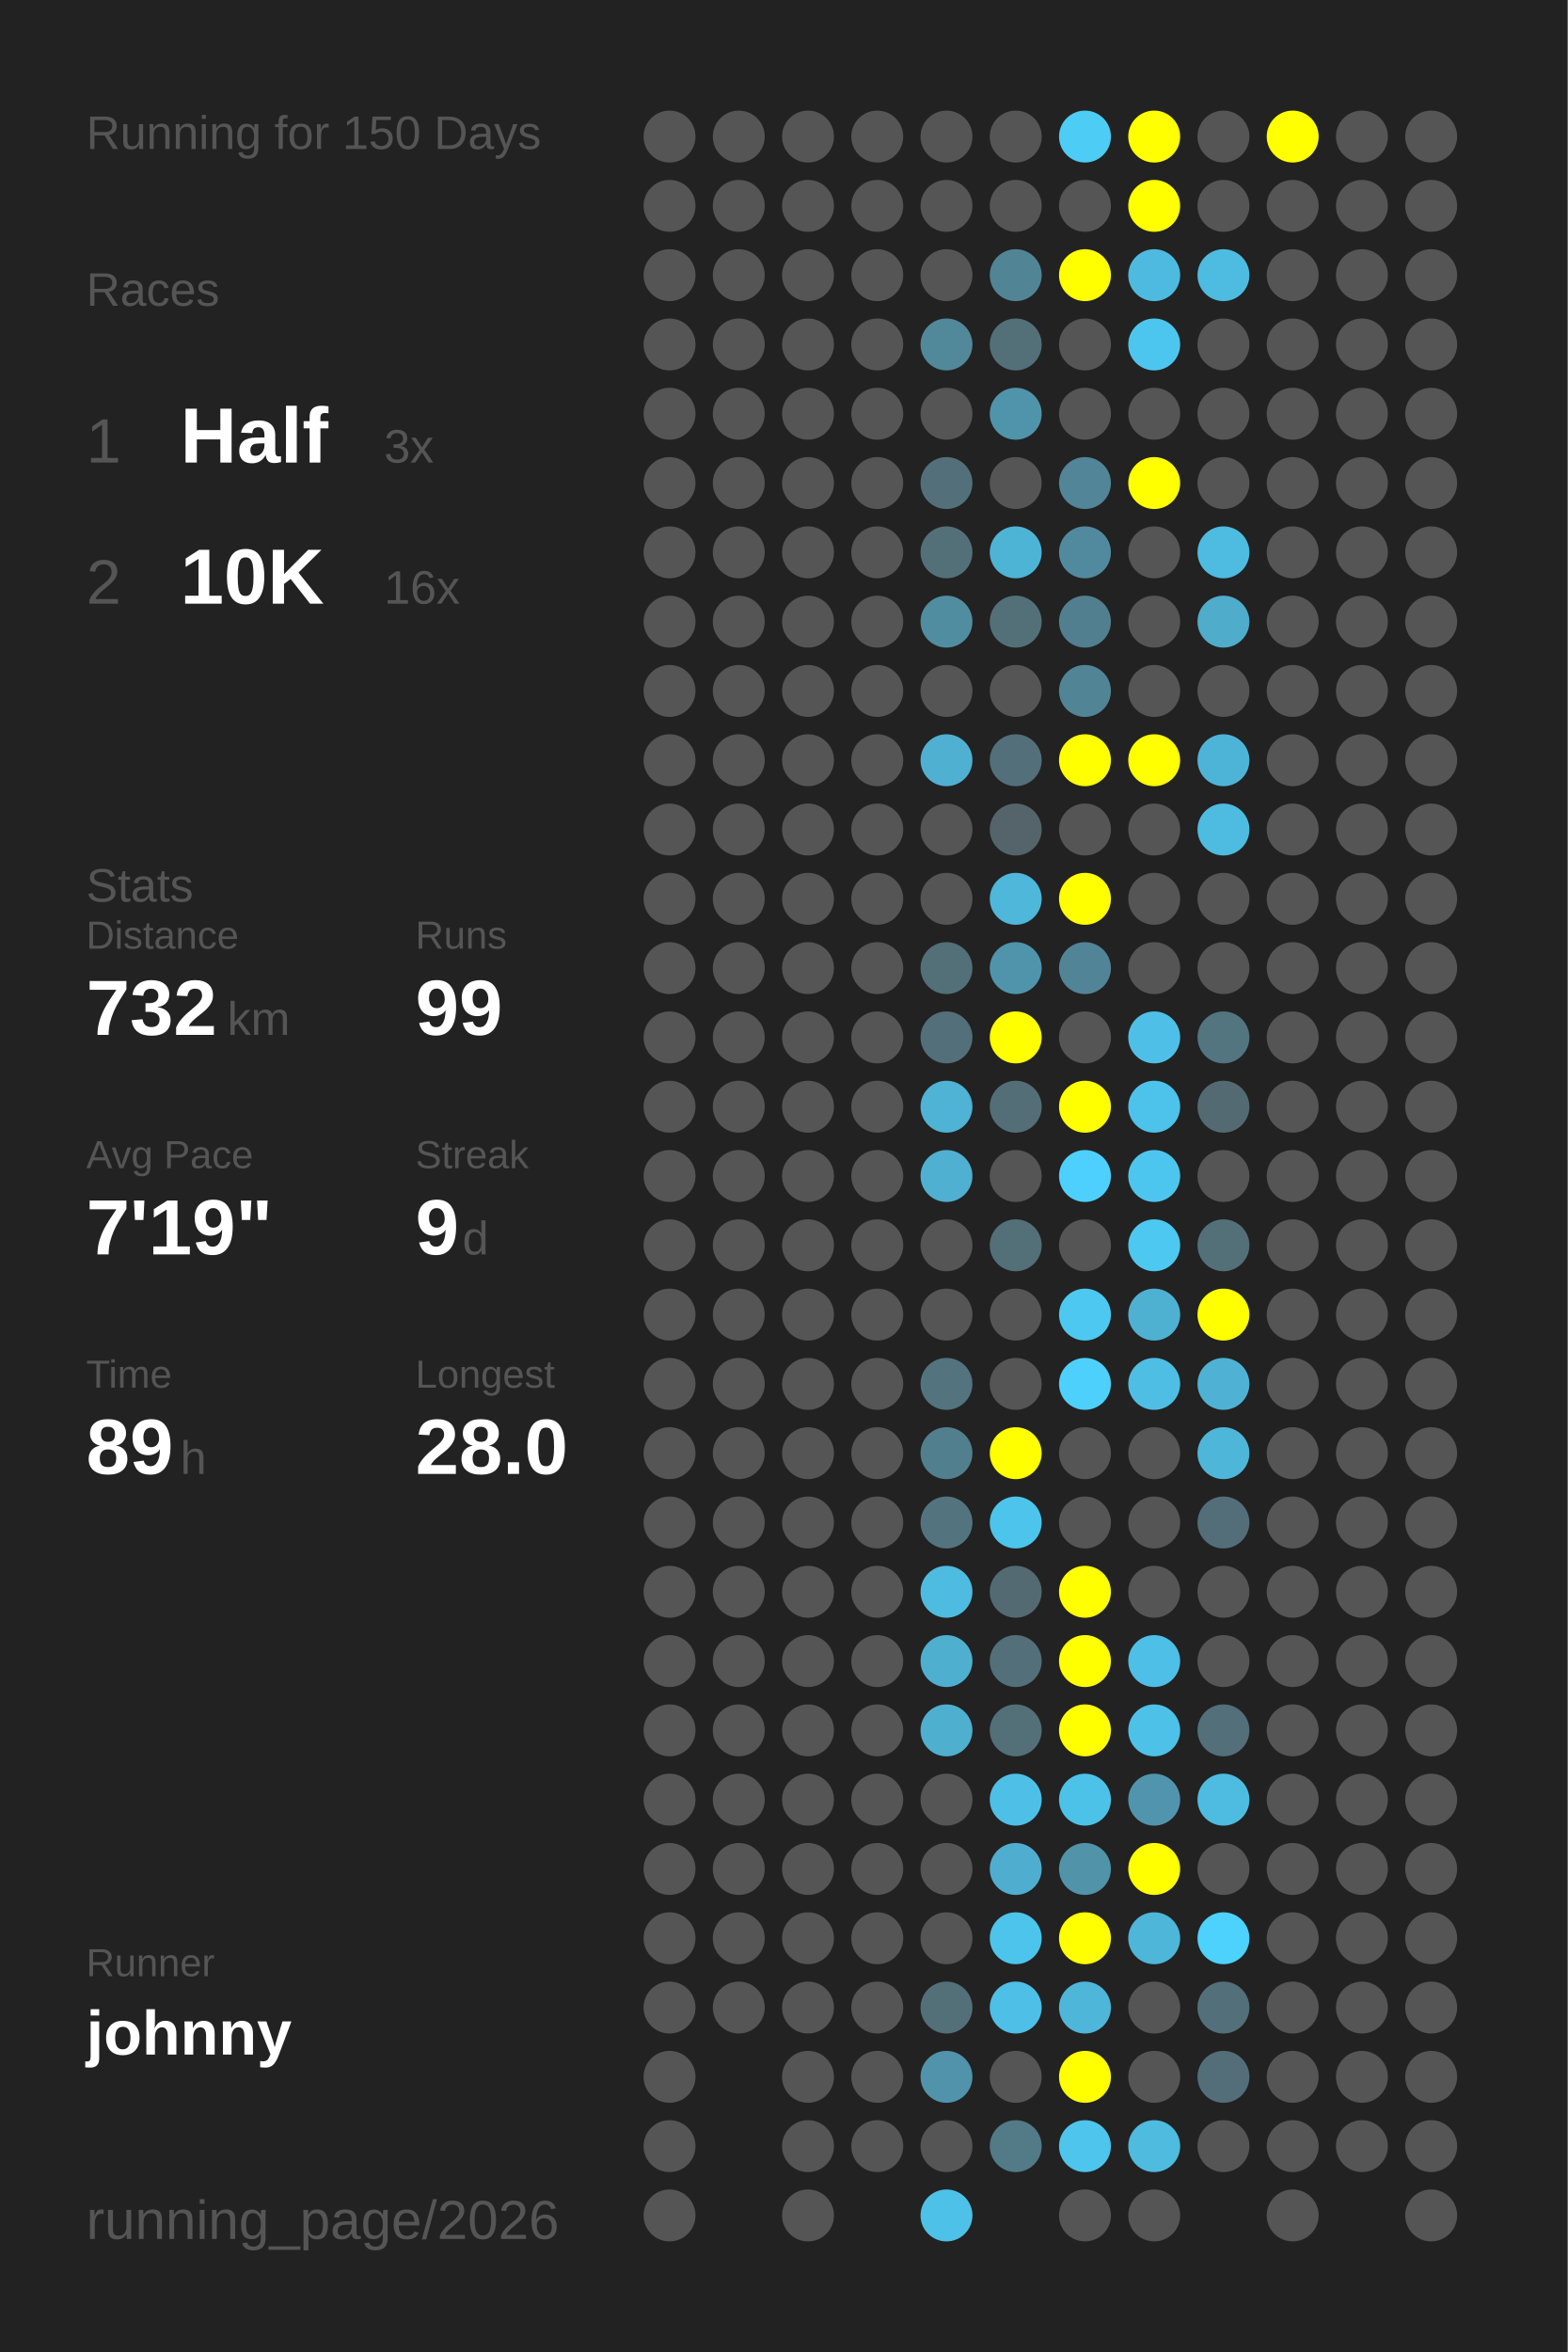
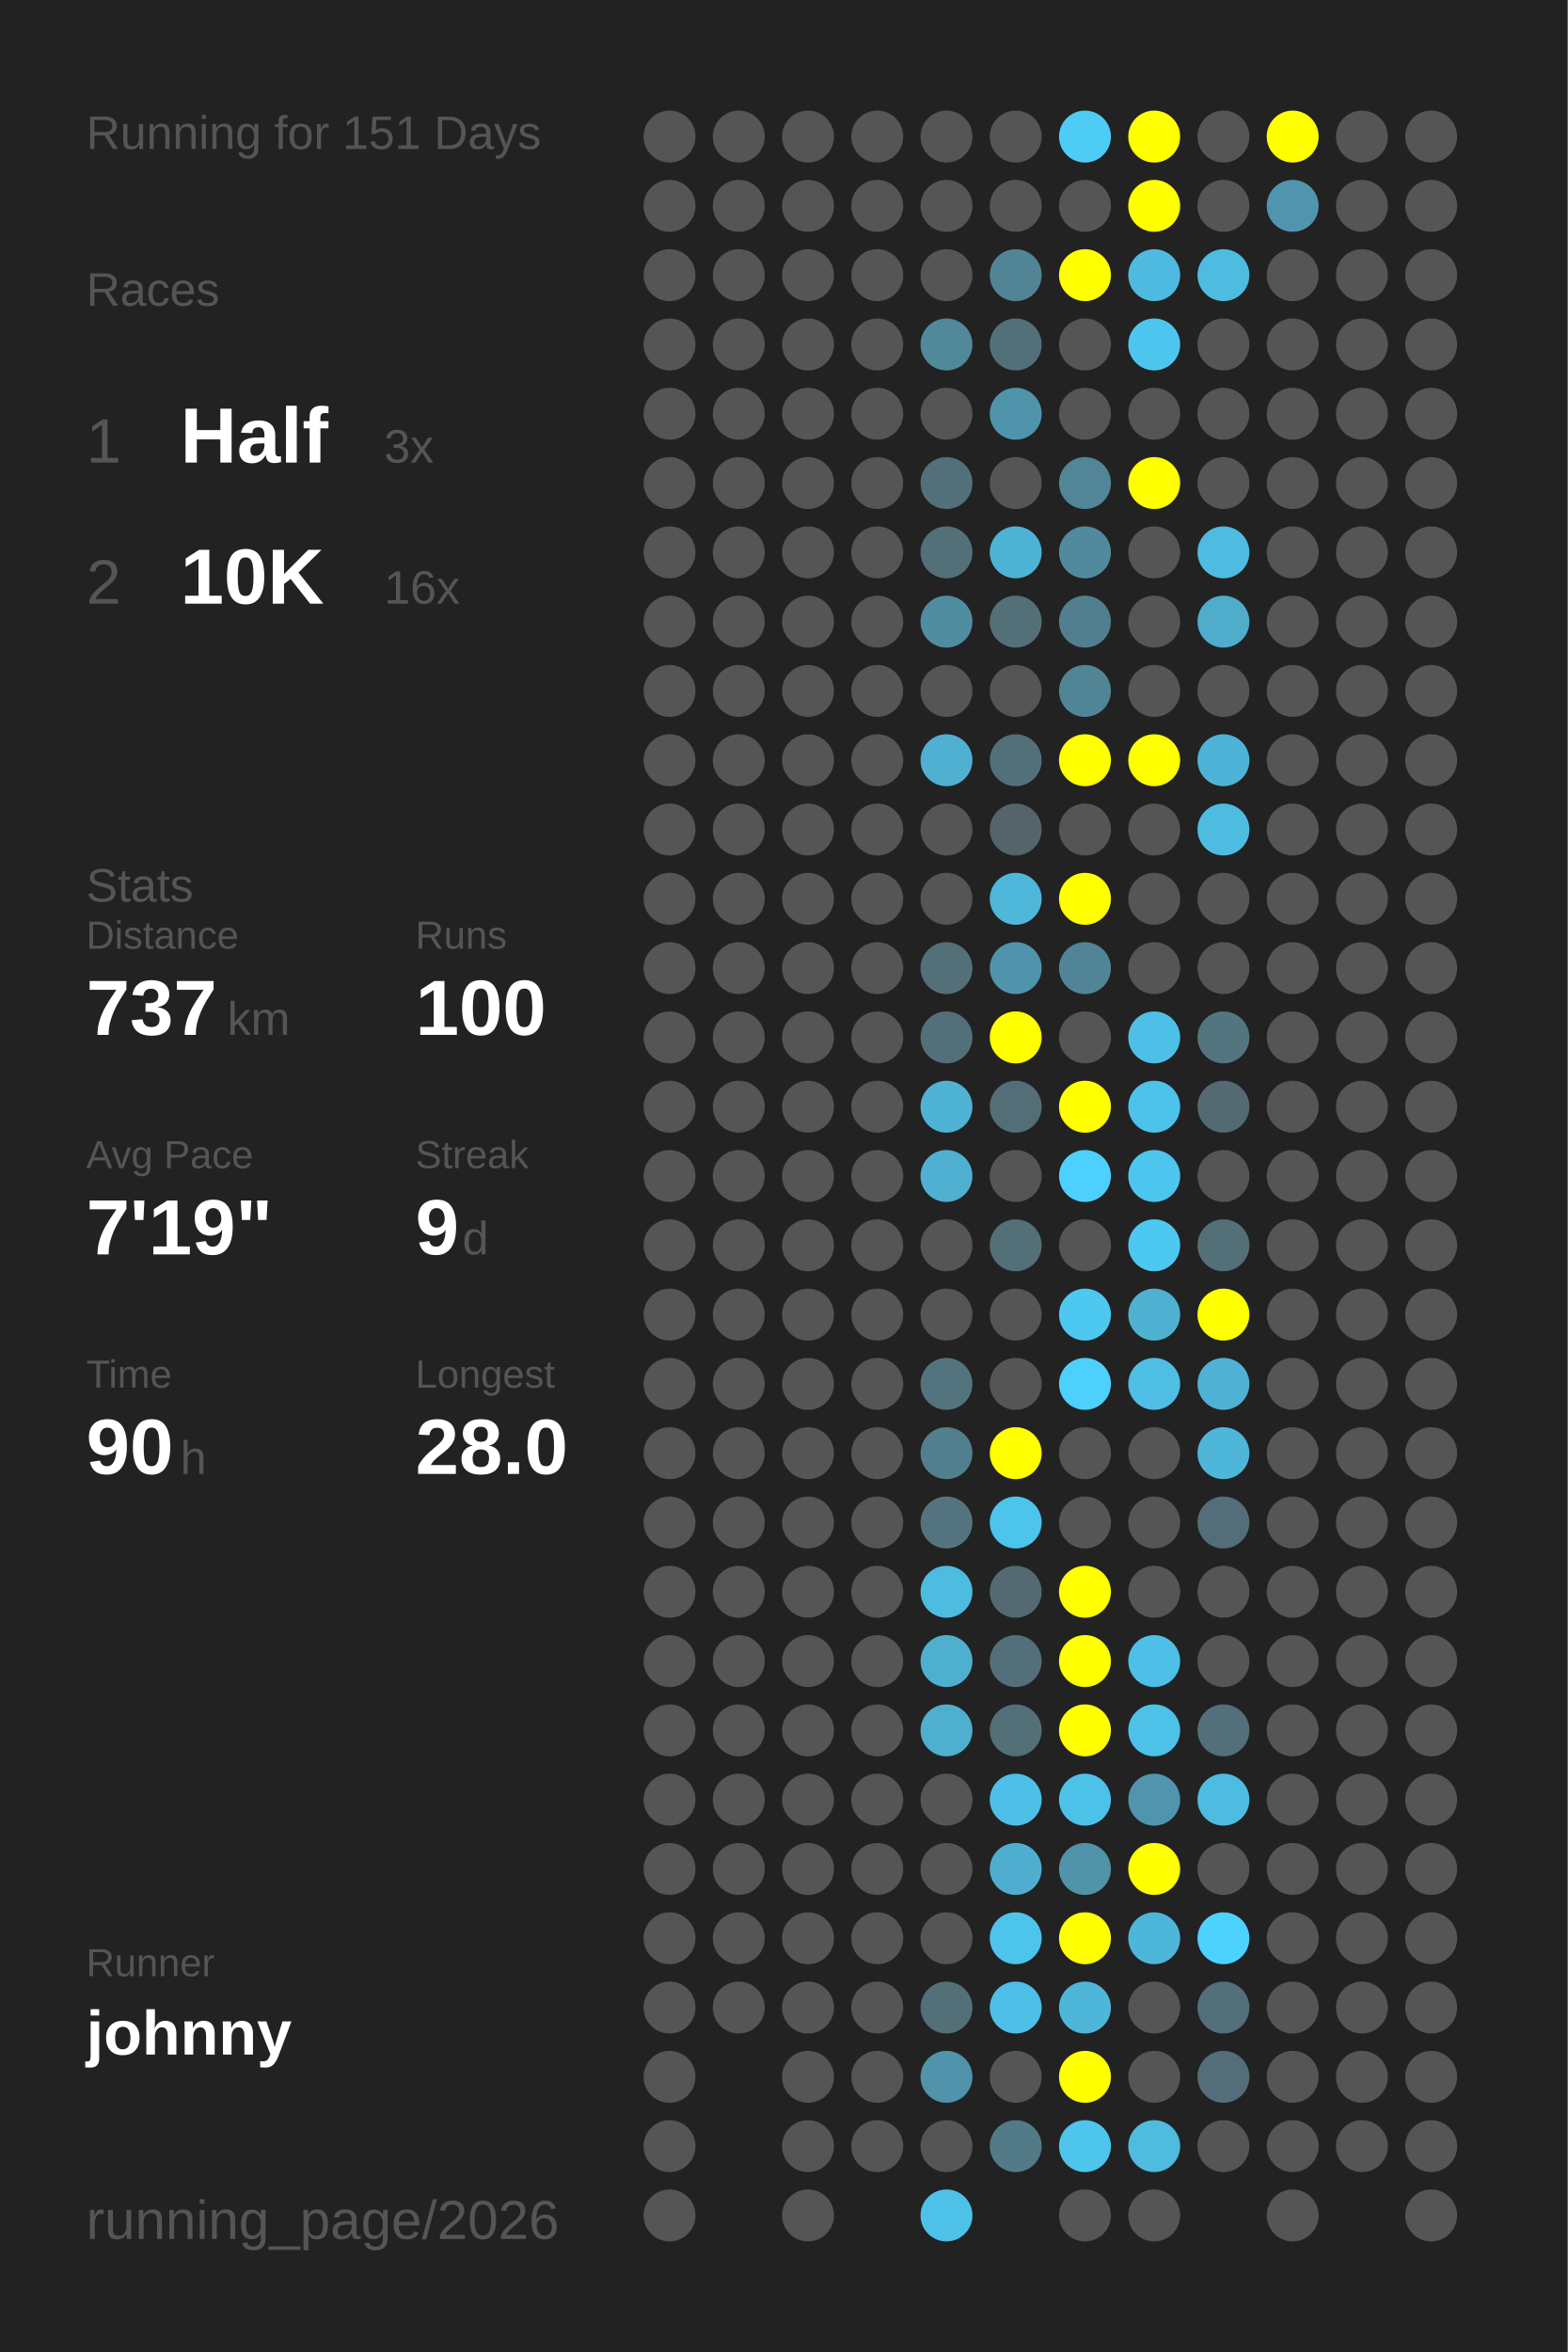
<svg xmlns="http://www.w3.org/2000/svg" baseProfile="full" height="300mm" version="1.1" viewBox="0,0,200,300" width="200mm">
  <defs />
  <rect fill="#222222" height="300" width="200" x="0" y="0" />
-   <text fill="#555555" style="font-size:6px; font-family:Arial;" x="11" y="19">Running for 150 Days</text>
+   <text fill="#555555" style="font-size:6px; font-family:Arial;" x="11" y="19">Running for 151 Days</text>
  <text fill="#555555" style="font-size:6px; font-family:Arial;" x="11" y="39">Races</text>
  <text fill="#555555" style="font-size:8px; font-family:Arial;" x="11" y="59">1</text>
  <text fill="#FFFFFF" style="font-size:10px; font-family:Arial; font-weight:bold;" x="23" y="59">Half</text>
  <text fill="#555555" style="font-size:6px; font-family:Arial;" x="49" y="59">3x</text>
  <text fill="#555555" style="font-size:8px; font-family:Arial;" x="11" y="77">2</text>
  <text fill="#FFFFFF" style="font-size:10px; font-family:Arial; font-weight:bold;" x="23" y="77">10K</text>
  <text fill="#555555" style="font-size:6px; font-family:Arial;" x="49" y="77">16x</text>
  <text fill="#555555" style="font-size:6px; font-family:Arial;" x="11" y="115">Stats</text>
  <text fill="#555555" style="font-size:5px; font-family:Arial;" x="11" y="121">Distance</text>
-   <text fill="#FFFFFF" style="font-size:10px; font-family:Arial; font-weight:bold;" x="11" y="132">732</text>
+   <text fill="#FFFFFF" style="font-size:10px; font-family:Arial; font-weight:bold;" x="11" y="132">737</text>
  <text fill="#555555" style="font-size:6px; font-family:Arial;" x="29" y="132">km</text>
  <text fill="#555555" style="font-size:5px; font-family:Arial;" x="53" y="121">Runs</text>
-   <text fill="#FFFFFF" style="font-size:10px; font-family:Arial; font-weight:bold;" x="53" y="132">99</text>
+   <text fill="#FFFFFF" style="font-size:10px; font-family:Arial; font-weight:bold;" x="53" y="132">100</text>
  <text fill="#555555" style="font-size:5px; font-family:Arial;" x="11" y="149">Avg Pace</text>
  <text fill="#FFFFFF" style="font-size:10px; font-family:Arial; font-weight:bold;" x="11" y="160">7'19"</text>
  <text fill="#555555" style="font-size:5px; font-family:Arial;" x="53" y="149">Streak</text>
  <text fill="#FFFFFF" style="font-size:10px; font-family:Arial; font-weight:bold;" x="53" y="160">9</text>
  <text fill="#555555" style="font-size:6px; font-family:Arial;" x="59" y="160">d</text>
  <text fill="#555555" style="font-size:5px; font-family:Arial;" x="11" y="177">Time</text>
-   <text fill="#FFFFFF" style="font-size:10px; font-family:Arial; font-weight:bold;" x="11" y="188">89</text>
+   <text fill="#FFFFFF" style="font-size:10px; font-family:Arial; font-weight:bold;" x="11" y="188">90</text>
  <text fill="#555555" style="font-size:6px; font-family:Arial;" x="23" y="188">h</text>
  <text fill="#555555" style="font-size:5px; font-family:Arial;" x="53" y="177">Longest</text>
  <text fill="#FFFFFF" style="font-size:10px; font-family:Arial; font-weight:bold;" x="53" y="188">28.0</text>
  <text fill="#555555" style="font-size:5px; font-family:Arial;" x="11" y="252.065">Runner</text>
  <text fill="#FFFFFF" style="font-size:8px; font-family:Arial; font-weight:bold;" x="11" y="262.065">johnny</text>
  <text fill="#555555" style="font-size:7px; font-family:Arial;" x="11" y="285.581">running_page/2026</text>
  <circle cx="85.417" cy="17.419" fill="#555555" r="3.312" />
  <circle cx="85.417" cy="26.258" fill="#555555" r="3.312" />
  <circle cx="85.417" cy="35.097" fill="#555555" r="3.312" />
  <circle cx="85.417" cy="43.935" fill="#555555" r="3.312" />
  <circle cx="85.417" cy="52.774" fill="#555555" r="3.312" />
  <circle cx="85.417" cy="61.613" fill="#555555" r="3.312" />
  <circle cx="85.417" cy="70.452" fill="#555555" r="3.312" />
  <circle cx="85.417" cy="79.29" fill="#555555" r="3.312" />
  <circle cx="85.417" cy="88.129" fill="#555555" r="3.312" />
  <circle cx="85.417" cy="96.968" fill="#555555" r="3.312" />
  <circle cx="85.417" cy="105.806" fill="#555555" r="3.312" />
  <circle cx="85.417" cy="114.645" fill="#555555" r="3.312" />
  <circle cx="85.417" cy="123.484" fill="#555555" r="3.312" />
  <circle cx="85.417" cy="132.323" fill="#555555" r="3.312" />
  <circle cx="85.417" cy="141.161" fill="#555555" r="3.312" />
  <circle cx="85.417" cy="150" fill="#555555" r="3.312" />
  <circle cx="85.417" cy="158.839" fill="#555555" r="3.312" />
  <circle cx="85.417" cy="167.677" fill="#555555" r="3.312" />
  <circle cx="85.417" cy="176.516" fill="#555555" r="3.312" />
  <circle cx="85.417" cy="185.355" fill="#555555" r="3.312" />
  <circle cx="85.417" cy="194.194" fill="#555555" r="3.312" />
  <circle cx="85.417" cy="203.032" fill="#555555" r="3.312" />
  <circle cx="85.417" cy="211.871" fill="#555555" r="3.312" />
  <circle cx="85.417" cy="220.71" fill="#555555" r="3.312" />
  <circle cx="85.417" cy="229.548" fill="#555555" r="3.312" />
  <circle cx="85.417" cy="238.387" fill="#555555" r="3.312" />
  <circle cx="85.417" cy="247.226" fill="#555555" r="3.312" />
  <circle cx="85.417" cy="256.065" fill="#555555" r="3.312" />
  <circle cx="85.417" cy="264.903" fill="#555555" r="3.312" />
  <circle cx="85.417" cy="273.742" fill="#555555" r="3.312" />
  <circle cx="85.417" cy="282.581" fill="#555555" r="3.312" />
  <circle cx="94.25" cy="17.419" fill="#555555" r="3.312" />
  <circle cx="94.25" cy="26.258" fill="#555555" r="3.312" />
  <circle cx="94.25" cy="35.097" fill="#555555" r="3.312" />
  <circle cx="94.25" cy="43.935" fill="#555555" r="3.312" />
  <circle cx="94.25" cy="52.774" fill="#555555" r="3.312" />
  <circle cx="94.25" cy="61.613" fill="#555555" r="3.312" />
  <circle cx="94.25" cy="70.452" fill="#555555" r="3.312" />
  <circle cx="94.25" cy="79.29" fill="#555555" r="3.312" />
  <circle cx="94.25" cy="88.129" fill="#555555" r="3.312" />
  <circle cx="94.25" cy="96.968" fill="#555555" r="3.312" />
  <circle cx="94.25" cy="105.806" fill="#555555" r="3.312" />
  <circle cx="94.25" cy="114.645" fill="#555555" r="3.312" />
  <circle cx="94.25" cy="123.484" fill="#555555" r="3.312" />
  <circle cx="94.25" cy="132.323" fill="#555555" r="3.312" />
  <circle cx="94.25" cy="141.161" fill="#555555" r="3.312" />
  <circle cx="94.25" cy="150" fill="#555555" r="3.312" />
  <circle cx="94.25" cy="158.839" fill="#555555" r="3.312" />
  <circle cx="94.25" cy="167.677" fill="#555555" r="3.312" />
  <circle cx="94.25" cy="176.516" fill="#555555" r="3.312" />
  <circle cx="94.25" cy="185.355" fill="#555555" r="3.312" />
  <circle cx="94.25" cy="194.194" fill="#555555" r="3.312" />
  <circle cx="94.25" cy="203.032" fill="#555555" r="3.312" />
  <circle cx="94.25" cy="211.871" fill="#555555" r="3.312" />
  <circle cx="94.25" cy="220.71" fill="#555555" r="3.312" />
  <circle cx="94.25" cy="229.548" fill="#555555" r="3.312" />
  <circle cx="94.25" cy="238.387" fill="#555555" r="3.312" />
  <circle cx="94.25" cy="247.226" fill="#555555" r="3.312" />
  <circle cx="94.25" cy="256.065" fill="#555555" r="3.312" />
  <circle cx="103.083" cy="17.419" fill="#555555" r="3.312" />
  <circle cx="103.083" cy="26.258" fill="#555555" r="3.312" />
  <circle cx="103.083" cy="35.097" fill="#555555" r="3.312" />
  <circle cx="103.083" cy="43.935" fill="#555555" r="3.312" />
  <circle cx="103.083" cy="52.774" fill="#555555" r="3.312" />
  <circle cx="103.083" cy="61.613" fill="#555555" r="3.312" />
  <circle cx="103.083" cy="70.452" fill="#555555" r="3.312" />
  <circle cx="103.083" cy="79.29" fill="#555555" r="3.312" />
  <circle cx="103.083" cy="88.129" fill="#555555" r="3.312" />
  <circle cx="103.083" cy="96.968" fill="#555555" r="3.312" />
  <circle cx="103.083" cy="105.806" fill="#555555" r="3.312" />
  <circle cx="103.083" cy="114.645" fill="#555555" r="3.312" />
  <circle cx="103.083" cy="123.484" fill="#555555" r="3.312" />
  <circle cx="103.083" cy="132.323" fill="#555555" r="3.312" />
  <circle cx="103.083" cy="141.161" fill="#555555" r="3.312" />
  <circle cx="103.083" cy="150" fill="#555555" r="3.312" />
  <circle cx="103.083" cy="158.839" fill="#555555" r="3.312" />
  <circle cx="103.083" cy="167.677" fill="#555555" r="3.312" />
  <circle cx="103.083" cy="176.516" fill="#555555" r="3.312" />
  <circle cx="103.083" cy="185.355" fill="#555555" r="3.312" />
  <circle cx="103.083" cy="194.194" fill="#555555" r="3.312" />
  <circle cx="103.083" cy="203.032" fill="#555555" r="3.312" />
  <circle cx="103.083" cy="211.871" fill="#555555" r="3.312" />
  <circle cx="103.083" cy="220.71" fill="#555555" r="3.312" />
  <circle cx="103.083" cy="229.548" fill="#555555" r="3.312" />
  <circle cx="103.083" cy="238.387" fill="#555555" r="3.312" />
  <circle cx="103.083" cy="247.226" fill="#555555" r="3.312" />
  <circle cx="103.083" cy="256.065" fill="#555555" r="3.312" />
  <circle cx="103.083" cy="264.903" fill="#555555" r="3.312" />
  <circle cx="103.083" cy="273.742" fill="#555555" r="3.312" />
  <circle cx="103.083" cy="282.581" fill="#555555" r="3.312" />
  <circle cx="111.917" cy="17.419" fill="#555555" r="3.312" />
  <circle cx="111.917" cy="26.258" fill="#555555" r="3.312" />
  <circle cx="111.917" cy="35.097" fill="#555555" r="3.312" />
  <circle cx="111.917" cy="43.935" fill="#555555" r="3.312" />
  <circle cx="111.917" cy="52.774" fill="#555555" r="3.312" />
  <circle cx="111.917" cy="61.613" fill="#555555" r="3.312" />
  <circle cx="111.917" cy="70.452" fill="#555555" r="3.312" />
  <circle cx="111.917" cy="79.29" fill="#555555" r="3.312" />
  <circle cx="111.917" cy="88.129" fill="#555555" r="3.312" />
  <circle cx="111.917" cy="96.968" fill="#555555" r="3.312" />
  <circle cx="111.917" cy="105.806" fill="#555555" r="3.312" />
  <circle cx="111.917" cy="114.645" fill="#555555" r="3.312" />
  <circle cx="111.917" cy="123.484" fill="#555555" r="3.312" />
  <circle cx="111.917" cy="132.323" fill="#555555" r="3.312" />
  <circle cx="111.917" cy="141.161" fill="#555555" r="3.312" />
  <circle cx="111.917" cy="150" fill="#555555" r="3.312" />
  <circle cx="111.917" cy="158.839" fill="#555555" r="3.312" />
  <circle cx="111.917" cy="167.677" fill="#555555" r="3.312" />
  <circle cx="111.917" cy="176.516" fill="#555555" r="3.312" />
  <circle cx="111.917" cy="185.355" fill="#555555" r="3.312" />
  <circle cx="111.917" cy="194.194" fill="#555555" r="3.312" />
  <circle cx="111.917" cy="203.032" fill="#555555" r="3.312" />
  <circle cx="111.917" cy="211.871" fill="#555555" r="3.312" />
  <circle cx="111.917" cy="220.71" fill="#555555" r="3.312" />
  <circle cx="111.917" cy="229.548" fill="#555555" r="3.312" />
  <circle cx="111.917" cy="238.387" fill="#555555" r="3.312" />
  <circle cx="111.917" cy="247.226" fill="#555555" r="3.312" />
  <circle cx="111.917" cy="256.065" fill="#555555" r="3.312" />
  <circle cx="111.917" cy="264.903" fill="#555555" r="3.312" />
  <circle cx="111.917" cy="273.742" fill="#555555" r="3.312" />
  <circle cx="120.75" cy="17.419" fill="#555555" r="3.312" />
  <circle cx="120.75" cy="26.258" fill="#555555" r="3.312" />
  <circle cx="120.75" cy="35.097" fill="#555555" r="3.312" />
  <circle cx="120.75" cy="43.935" fill="#51889a" r="3.312" />
  <circle cx="120.75" cy="52.774" fill="#555555" r="3.312" />
  <circle cx="120.75" cy="61.613" fill="#53707a" r="3.312" />
  <circle cx="120.75" cy="70.452" fill="#537079" r="3.312" />
  <circle cx="120.75" cy="79.29" fill="#518da1" r="3.312" />
  <circle cx="120.75" cy="88.129" fill="#555555" r="3.312" />
  <circle cx="120.75" cy="96.968" fill="#4fb0d2" r="3.312" />
  <circle cx="120.75" cy="105.806" fill="#555555" r="3.312" />
  <circle cx="120.75" cy="114.645" fill="#555555" r="3.312" />
  <circle cx="120.75" cy="123.484" fill="#536f78" r="3.312" />
  <circle cx="120.75" cy="132.323" fill="#536f79" r="3.312" />
  <circle cx="120.75" cy="141.161" fill="#4eb3d5" r="3.312" />
  <circle cx="120.75" cy="150" fill="#4fb0d1" r="3.312" />
  <circle cx="120.75" cy="158.839" fill="#555555" r="3.312" />
  <circle cx="120.75" cy="167.677" fill="#555555" r="3.312" />
  <circle cx="120.75" cy="176.516" fill="#53737e" r="3.312" />
  <circle cx="120.75" cy="185.355" fill="#527f8e" r="3.312" />
  <circle cx="120.75" cy="194.194" fill="#53747f" r="3.312" />
  <circle cx="120.75" cy="203.032" fill="#4ebbe0" r="3.312" />
  <circle cx="120.75" cy="211.871" fill="#4fafcf" r="3.312" />
  <circle cx="120.75" cy="220.71" fill="#4fafcf" r="3.312" />
  <circle cx="120.75" cy="229.548" fill="#555555" r="3.312" />
  <circle cx="120.75" cy="238.387" fill="#555555" r="3.312" />
  <circle cx="120.75" cy="247.226" fill="#555555" r="3.312" />
  <circle cx="120.75" cy="256.065" fill="#537079" r="3.312" />
  <circle cx="120.75" cy="264.903" fill="#5093aa" r="3.312" />
  <circle cx="120.75" cy="273.742" fill="#555555" r="3.312" />
  <circle cx="120.75" cy="282.581" fill="#4ec1e8" r="3.312" />
  <circle cx="129.583" cy="17.419" fill="#555555" r="3.312" />
  <circle cx="129.583" cy="26.258" fill="#555555" r="3.312" />
  <circle cx="129.583" cy="35.097" fill="#518596" r="3.312" />
  <circle cx="129.583" cy="43.935" fill="#537079" r="3.312" />
  <circle cx="129.583" cy="52.774" fill="#5094ab" r="3.312" />
  <circle cx="129.583" cy="61.613" fill="#555555" r="3.312" />
  <circle cx="129.583" cy="70.452" fill="#4eb4d6" r="3.312" />
  <circle cx="129.583" cy="79.29" fill="#537079" r="3.312" />
  <circle cx="129.583" cy="88.129" fill="#555555" r="3.312" />
  <circle cx="129.583" cy="96.968" fill="#53707a" r="3.312" />
  <circle cx="129.583" cy="105.806" fill="#54646a" r="3.312" />
  <circle cx="129.583" cy="114.645" fill="#4eb7da" r="3.312" />
  <circle cx="129.583" cy="123.484" fill="#5094ab" r="3.312" />
  <circle cx="129.583" cy="132.323" fill="#FFFF00" r="3.312" />
  <circle cx="129.583" cy="141.161" fill="#536e77" r="3.312" />
  <circle cx="129.583" cy="150" fill="#555555" r="3.312" />
  <circle cx="129.583" cy="158.839" fill="#536f78" r="3.312" />
  <circle cx="129.583" cy="167.677" fill="#555555" r="3.312" />
  <circle cx="129.583" cy="176.516" fill="#555555" r="3.312" />
  <circle cx="129.583" cy="185.355" fill="#FFFF00" r="3.312" />
  <circle cx="129.583" cy="194.194" fill="#4dc4ec" r="3.312" />
  <circle cx="129.583" cy="203.032" fill="#536a72" r="3.312" />
  <circle cx="129.583" cy="211.871" fill="#536f79" r="3.312" />
  <circle cx="129.583" cy="220.71" fill="#536f78" r="3.312" />
  <circle cx="129.583" cy="229.548" fill="#4ec0e7" r="3.312" />
  <circle cx="129.583" cy="238.387" fill="#4faecf" r="3.312" />
  <circle cx="129.583" cy="247.226" fill="#4dc4ec" r="3.312" />
  <circle cx="129.583" cy="256.065" fill="#4ebfe6" r="3.312" />
  <circle cx="129.583" cy="264.903" fill="#555555" r="3.312" />
  <circle cx="129.583" cy="273.742" fill="#527a87" r="3.312" />
  <circle cx="138.417" cy="17.419" fill="#4dccf6" r="3.312" />
  <circle cx="138.417" cy="26.258" fill="#555555" r="3.312" />
  <circle cx="138.417" cy="35.097" fill="#FFFF00" r="3.312" />
  <circle cx="138.417" cy="43.935" fill="#555555" r="3.312" />
  <circle cx="138.417" cy="52.774" fill="#555555" r="3.312" />
  <circle cx="138.417" cy="61.613" fill="#518597" r="3.312" />
  <circle cx="138.417" cy="70.452" fill="#518a9e" r="3.312" />
  <circle cx="138.417" cy="79.29" fill="#527f8f" r="3.312" />
  <circle cx="138.417" cy="88.129" fill="#518596" r="3.312" />
  <circle cx="138.417" cy="96.968" fill="#FFFF00" r="3.312" />
  <circle cx="138.417" cy="105.806" fill="#555555" r="3.312" />
  <circle cx="138.417" cy="114.645" fill="#FFFF00" r="3.312" />
  <circle cx="138.417" cy="123.484" fill="#518496" r="3.312" />
  <circle cx="138.417" cy="132.323" fill="#555555" r="3.312" />
  <circle cx="138.417" cy="141.161" fill="#FFFF00" r="3.312" />
  <circle cx="138.417" cy="150" fill="#4dd0fd" r="3.312" />
  <circle cx="138.417" cy="158.839" fill="#555555" r="3.312" />
  <circle cx="138.417" cy="167.677" fill="#4dc8f1" r="3.312" />
  <circle cx="138.417" cy="176.516" fill="#4dd0fc" r="3.312" />
  <circle cx="138.417" cy="185.355" fill="#555555" r="3.312" />
  <circle cx="138.417" cy="194.194" fill="#555555" r="3.312" />
  <circle cx="138.417" cy="203.032" fill="#FFFF00" r="3.312" />
  <circle cx="138.417" cy="211.871" fill="#FFFF00" r="3.312" />
  <circle cx="138.417" cy="220.71" fill="#FFFF00" r="3.312" />
  <circle cx="138.417" cy="229.548" fill="#4dc2e9" r="3.312" />
  <circle cx="138.417" cy="238.387" fill="#5193a9" r="3.312" />
  <circle cx="138.417" cy="247.226" fill="#FFFF00" r="3.312" />
  <circle cx="138.417" cy="256.065" fill="#4eb6d9" r="3.312" />
  <circle cx="138.417" cy="264.903" fill="#FFFF00" r="3.312" />
  <circle cx="138.417" cy="273.742" fill="#4dc5ed" r="3.312" />
  <circle cx="138.417" cy="282.581" fill="#555555" r="3.312" />
  <circle cx="147.25" cy="17.419" fill="#FFFF00" r="3.312" />
  <circle cx="147.25" cy="26.258" fill="#FFFF00" r="3.312" />
  <circle cx="147.25" cy="35.097" fill="#4ebadf" r="3.312" />
  <circle cx="147.25" cy="43.935" fill="#4dc6ef" r="3.312" />
  <circle cx="147.25" cy="52.774" fill="#555555" r="3.312" />
  <circle cx="147.25" cy="61.613" fill="#FFFF00" r="3.312" />
  <circle cx="147.25" cy="70.452" fill="#555555" r="3.312" />
  <circle cx="147.25" cy="79.29" fill="#555555" r="3.312" />
  <circle cx="147.25" cy="88.129" fill="#555555" r="3.312" />
  <circle cx="147.25" cy="96.968" fill="#FFFF00" r="3.312" />
  <circle cx="147.25" cy="105.806" fill="#555555" r="3.312" />
  <circle cx="147.25" cy="114.645" fill="#555555" r="3.312" />
  <circle cx="147.25" cy="123.484" fill="#555555" r="3.312" />
  <circle cx="147.25" cy="132.323" fill="#4ec0e7" r="3.312" />
  <circle cx="147.25" cy="141.161" fill="#4dc2ea" r="3.312" />
  <circle cx="147.25" cy="150" fill="#4dc6ef" r="3.312" />
  <circle cx="147.25" cy="158.839" fill="#4dc8f1" r="3.312" />
  <circle cx="147.25" cy="167.677" fill="#4fb1d2" r="3.312" />
  <circle cx="147.25" cy="176.516" fill="#4ebee4" r="3.312" />
  <circle cx="147.25" cy="185.355" fill="#555555" r="3.312" />
  <circle cx="147.25" cy="194.194" fill="#555555" r="3.312" />
  <circle cx="147.25" cy="203.032" fill="#555555" r="3.312" />
  <circle cx="147.25" cy="211.871" fill="#4ebfe6" r="3.312" />
  <circle cx="147.25" cy="220.71" fill="#4ec1e8" r="3.312" />
  <circle cx="147.25" cy="229.548" fill="#5095ad" r="3.312" />
  <circle cx="147.25" cy="238.387" fill="#FFFF00" r="3.312" />
  <circle cx="147.25" cy="247.226" fill="#4eb6d9" r="3.312" />
  <circle cx="147.25" cy="256.065" fill="#555555" r="3.312" />
  <circle cx="147.25" cy="264.903" fill="#555555" r="3.312" />
  <circle cx="147.25" cy="273.742" fill="#4ebbdf" r="3.312" />
  <circle cx="147.25" cy="282.581" fill="#555555" r="3.312" />
  <circle cx="156.083" cy="17.419" fill="#555555" r="3.312" />
  <circle cx="156.083" cy="26.258" fill="#555555" r="3.312" />
  <circle cx="156.083" cy="35.097" fill="#4ebbe0" r="3.312" />
  <circle cx="156.083" cy="43.935" fill="#555555" r="3.312" />
  <circle cx="156.083" cy="52.774" fill="#555555" r="3.312" />
  <circle cx="156.083" cy="61.613" fill="#555555" r="3.312" />
  <circle cx="156.083" cy="70.452" fill="#4ebbe1" r="3.312" />
  <circle cx="156.083" cy="79.29" fill="#4faccb" r="3.312" />
  <circle cx="156.083" cy="88.129" fill="#555555" r="3.312" />
  <circle cx="156.083" cy="96.968" fill="#4eb4d7" r="3.312" />
  <circle cx="156.083" cy="105.806" fill="#4ebbe1" r="3.312" />
  <circle cx="156.083" cy="114.645" fill="#555555" r="3.312" />
  <circle cx="156.083" cy="123.484" fill="#555555" r="3.312" />
  <circle cx="156.083" cy="132.323" fill="#527580" r="3.312" />
  <circle cx="156.083" cy="141.161" fill="#536a72" r="3.312" />
  <circle cx="156.083" cy="150" fill="#555555" r="3.312" />
  <circle cx="156.083" cy="158.839" fill="#536f78" r="3.312" />
  <circle cx="156.083" cy="167.677" fill="#FFFF00" r="3.312" />
  <circle cx="156.083" cy="176.516" fill="#4fb2d4" r="3.312" />
  <circle cx="156.083" cy="185.355" fill="#4eb6d9" r="3.312" />
  <circle cx="156.083" cy="194.194" fill="#536e78" r="3.312" />
  <circle cx="156.083" cy="203.032" fill="#555555" r="3.312" />
  <circle cx="156.083" cy="211.871" fill="#555555" r="3.312" />
  <circle cx="156.083" cy="220.71" fill="#536f79" r="3.312" />
  <circle cx="156.083" cy="229.548" fill="#4ebce1" r="3.312" />
  <circle cx="156.083" cy="238.387" fill="#555555" r="3.312" />
  <circle cx="156.083" cy="247.226" fill="#4dd1fd" r="3.312" />
  <circle cx="156.083" cy="256.065" fill="#536f79" r="3.312" />
  <circle cx="156.083" cy="264.903" fill="#536e78" r="3.312" />
  <circle cx="156.083" cy="273.742" fill="#555555" r="3.312" />
  <circle cx="164.917" cy="17.419" fill="#FFFF00" r="3.312" />
-   <circle cx="164.917" cy="26.258" fill="#555555" r="3.312" />
+   <circle cx="164.917" cy="26.258" fill="#5095ad" r="3.312" />
  <circle cx="164.917" cy="35.097" fill="#555555" r="3.312" />
  <circle cx="164.917" cy="43.935" fill="#555555" r="3.312" />
  <circle cx="164.917" cy="52.774" fill="#555555" r="3.312" />
  <circle cx="164.917" cy="61.613" fill="#555555" r="3.312" />
  <circle cx="164.917" cy="70.452" fill="#555555" r="3.312" />
  <circle cx="164.917" cy="79.29" fill="#555555" r="3.312" />
  <circle cx="164.917" cy="88.129" fill="#555555" r="3.312" />
  <circle cx="164.917" cy="96.968" fill="#555555" r="3.312" />
  <circle cx="164.917" cy="105.806" fill="#555555" r="3.312" />
  <circle cx="164.917" cy="114.645" fill="#555555" r="3.312" />
  <circle cx="164.917" cy="123.484" fill="#555555" r="3.312" />
  <circle cx="164.917" cy="132.323" fill="#555555" r="3.312" />
  <circle cx="164.917" cy="141.161" fill="#555555" r="3.312" />
  <circle cx="164.917" cy="150" fill="#555555" r="3.312" />
  <circle cx="164.917" cy="158.839" fill="#555555" r="3.312" />
  <circle cx="164.917" cy="167.677" fill="#555555" r="3.312" />
  <circle cx="164.917" cy="176.516" fill="#555555" r="3.312" />
  <circle cx="164.917" cy="185.355" fill="#555555" r="3.312" />
  <circle cx="164.917" cy="194.194" fill="#555555" r="3.312" />
  <circle cx="164.917" cy="203.032" fill="#555555" r="3.312" />
  <circle cx="164.917" cy="211.871" fill="#555555" r="3.312" />
  <circle cx="164.917" cy="220.71" fill="#555555" r="3.312" />
  <circle cx="164.917" cy="229.548" fill="#555555" r="3.312" />
  <circle cx="164.917" cy="238.387" fill="#555555" r="3.312" />
  <circle cx="164.917" cy="247.226" fill="#555555" r="3.312" />
  <circle cx="164.917" cy="256.065" fill="#555555" r="3.312" />
  <circle cx="164.917" cy="264.903" fill="#555555" r="3.312" />
  <circle cx="164.917" cy="273.742" fill="#555555" r="3.312" />
  <circle cx="164.917" cy="282.581" fill="#555555" r="3.312" />
  <circle cx="173.75" cy="17.419" fill="#555555" r="3.312" />
  <circle cx="173.75" cy="26.258" fill="#555555" r="3.312" />
  <circle cx="173.75" cy="35.097" fill="#555555" r="3.312" />
  <circle cx="173.75" cy="43.935" fill="#555555" r="3.312" />
  <circle cx="173.75" cy="52.774" fill="#555555" r="3.312" />
  <circle cx="173.75" cy="61.613" fill="#555555" r="3.312" />
  <circle cx="173.75" cy="70.452" fill="#555555" r="3.312" />
  <circle cx="173.75" cy="79.29" fill="#555555" r="3.312" />
  <circle cx="173.75" cy="88.129" fill="#555555" r="3.312" />
  <circle cx="173.75" cy="96.968" fill="#555555" r="3.312" />
  <circle cx="173.75" cy="105.806" fill="#555555" r="3.312" />
  <circle cx="173.75" cy="114.645" fill="#555555" r="3.312" />
  <circle cx="173.75" cy="123.484" fill="#555555" r="3.312" />
  <circle cx="173.75" cy="132.323" fill="#555555" r="3.312" />
  <circle cx="173.75" cy="141.161" fill="#555555" r="3.312" />
  <circle cx="173.75" cy="150" fill="#555555" r="3.312" />
  <circle cx="173.75" cy="158.839" fill="#555555" r="3.312" />
  <circle cx="173.75" cy="167.677" fill="#555555" r="3.312" />
  <circle cx="173.75" cy="176.516" fill="#555555" r="3.312" />
  <circle cx="173.75" cy="185.355" fill="#555555" r="3.312" />
  <circle cx="173.75" cy="194.194" fill="#555555" r="3.312" />
  <circle cx="173.75" cy="203.032" fill="#555555" r="3.312" />
  <circle cx="173.75" cy="211.871" fill="#555555" r="3.312" />
  <circle cx="173.75" cy="220.71" fill="#555555" r="3.312" />
  <circle cx="173.75" cy="229.548" fill="#555555" r="3.312" />
  <circle cx="173.75" cy="238.387" fill="#555555" r="3.312" />
  <circle cx="173.75" cy="247.226" fill="#555555" r="3.312" />
  <circle cx="173.75" cy="256.065" fill="#555555" r="3.312" />
  <circle cx="173.75" cy="264.903" fill="#555555" r="3.312" />
  <circle cx="173.75" cy="273.742" fill="#555555" r="3.312" />
  <circle cx="182.583" cy="17.419" fill="#555555" r="3.312" />
  <circle cx="182.583" cy="26.258" fill="#555555" r="3.312" />
  <circle cx="182.583" cy="35.097" fill="#555555" r="3.312" />
  <circle cx="182.583" cy="43.935" fill="#555555" r="3.312" />
  <circle cx="182.583" cy="52.774" fill="#555555" r="3.312" />
  <circle cx="182.583" cy="61.613" fill="#555555" r="3.312" />
  <circle cx="182.583" cy="70.452" fill="#555555" r="3.312" />
  <circle cx="182.583" cy="79.29" fill="#555555" r="3.312" />
  <circle cx="182.583" cy="88.129" fill="#555555" r="3.312" />
  <circle cx="182.583" cy="96.968" fill="#555555" r="3.312" />
  <circle cx="182.583" cy="105.806" fill="#555555" r="3.312" />
  <circle cx="182.583" cy="114.645" fill="#555555" r="3.312" />
  <circle cx="182.583" cy="123.484" fill="#555555" r="3.312" />
  <circle cx="182.583" cy="132.323" fill="#555555" r="3.312" />
  <circle cx="182.583" cy="141.161" fill="#555555" r="3.312" />
  <circle cx="182.583" cy="150" fill="#555555" r="3.312" />
  <circle cx="182.583" cy="158.839" fill="#555555" r="3.312" />
  <circle cx="182.583" cy="167.677" fill="#555555" r="3.312" />
  <circle cx="182.583" cy="176.516" fill="#555555" r="3.312" />
  <circle cx="182.583" cy="185.355" fill="#555555" r="3.312" />
  <circle cx="182.583" cy="194.194" fill="#555555" r="3.312" />
  <circle cx="182.583" cy="203.032" fill="#555555" r="3.312" />
  <circle cx="182.583" cy="211.871" fill="#555555" r="3.312" />
  <circle cx="182.583" cy="220.71" fill="#555555" r="3.312" />
  <circle cx="182.583" cy="229.548" fill="#555555" r="3.312" />
  <circle cx="182.583" cy="238.387" fill="#555555" r="3.312" />
  <circle cx="182.583" cy="247.226" fill="#555555" r="3.312" />
  <circle cx="182.583" cy="256.065" fill="#555555" r="3.312" />
  <circle cx="182.583" cy="264.903" fill="#555555" r="3.312" />
  <circle cx="182.583" cy="273.742" fill="#555555" r="3.312" />
  <circle cx="182.583" cy="282.581" fill="#555555" r="3.312" />
</svg>
